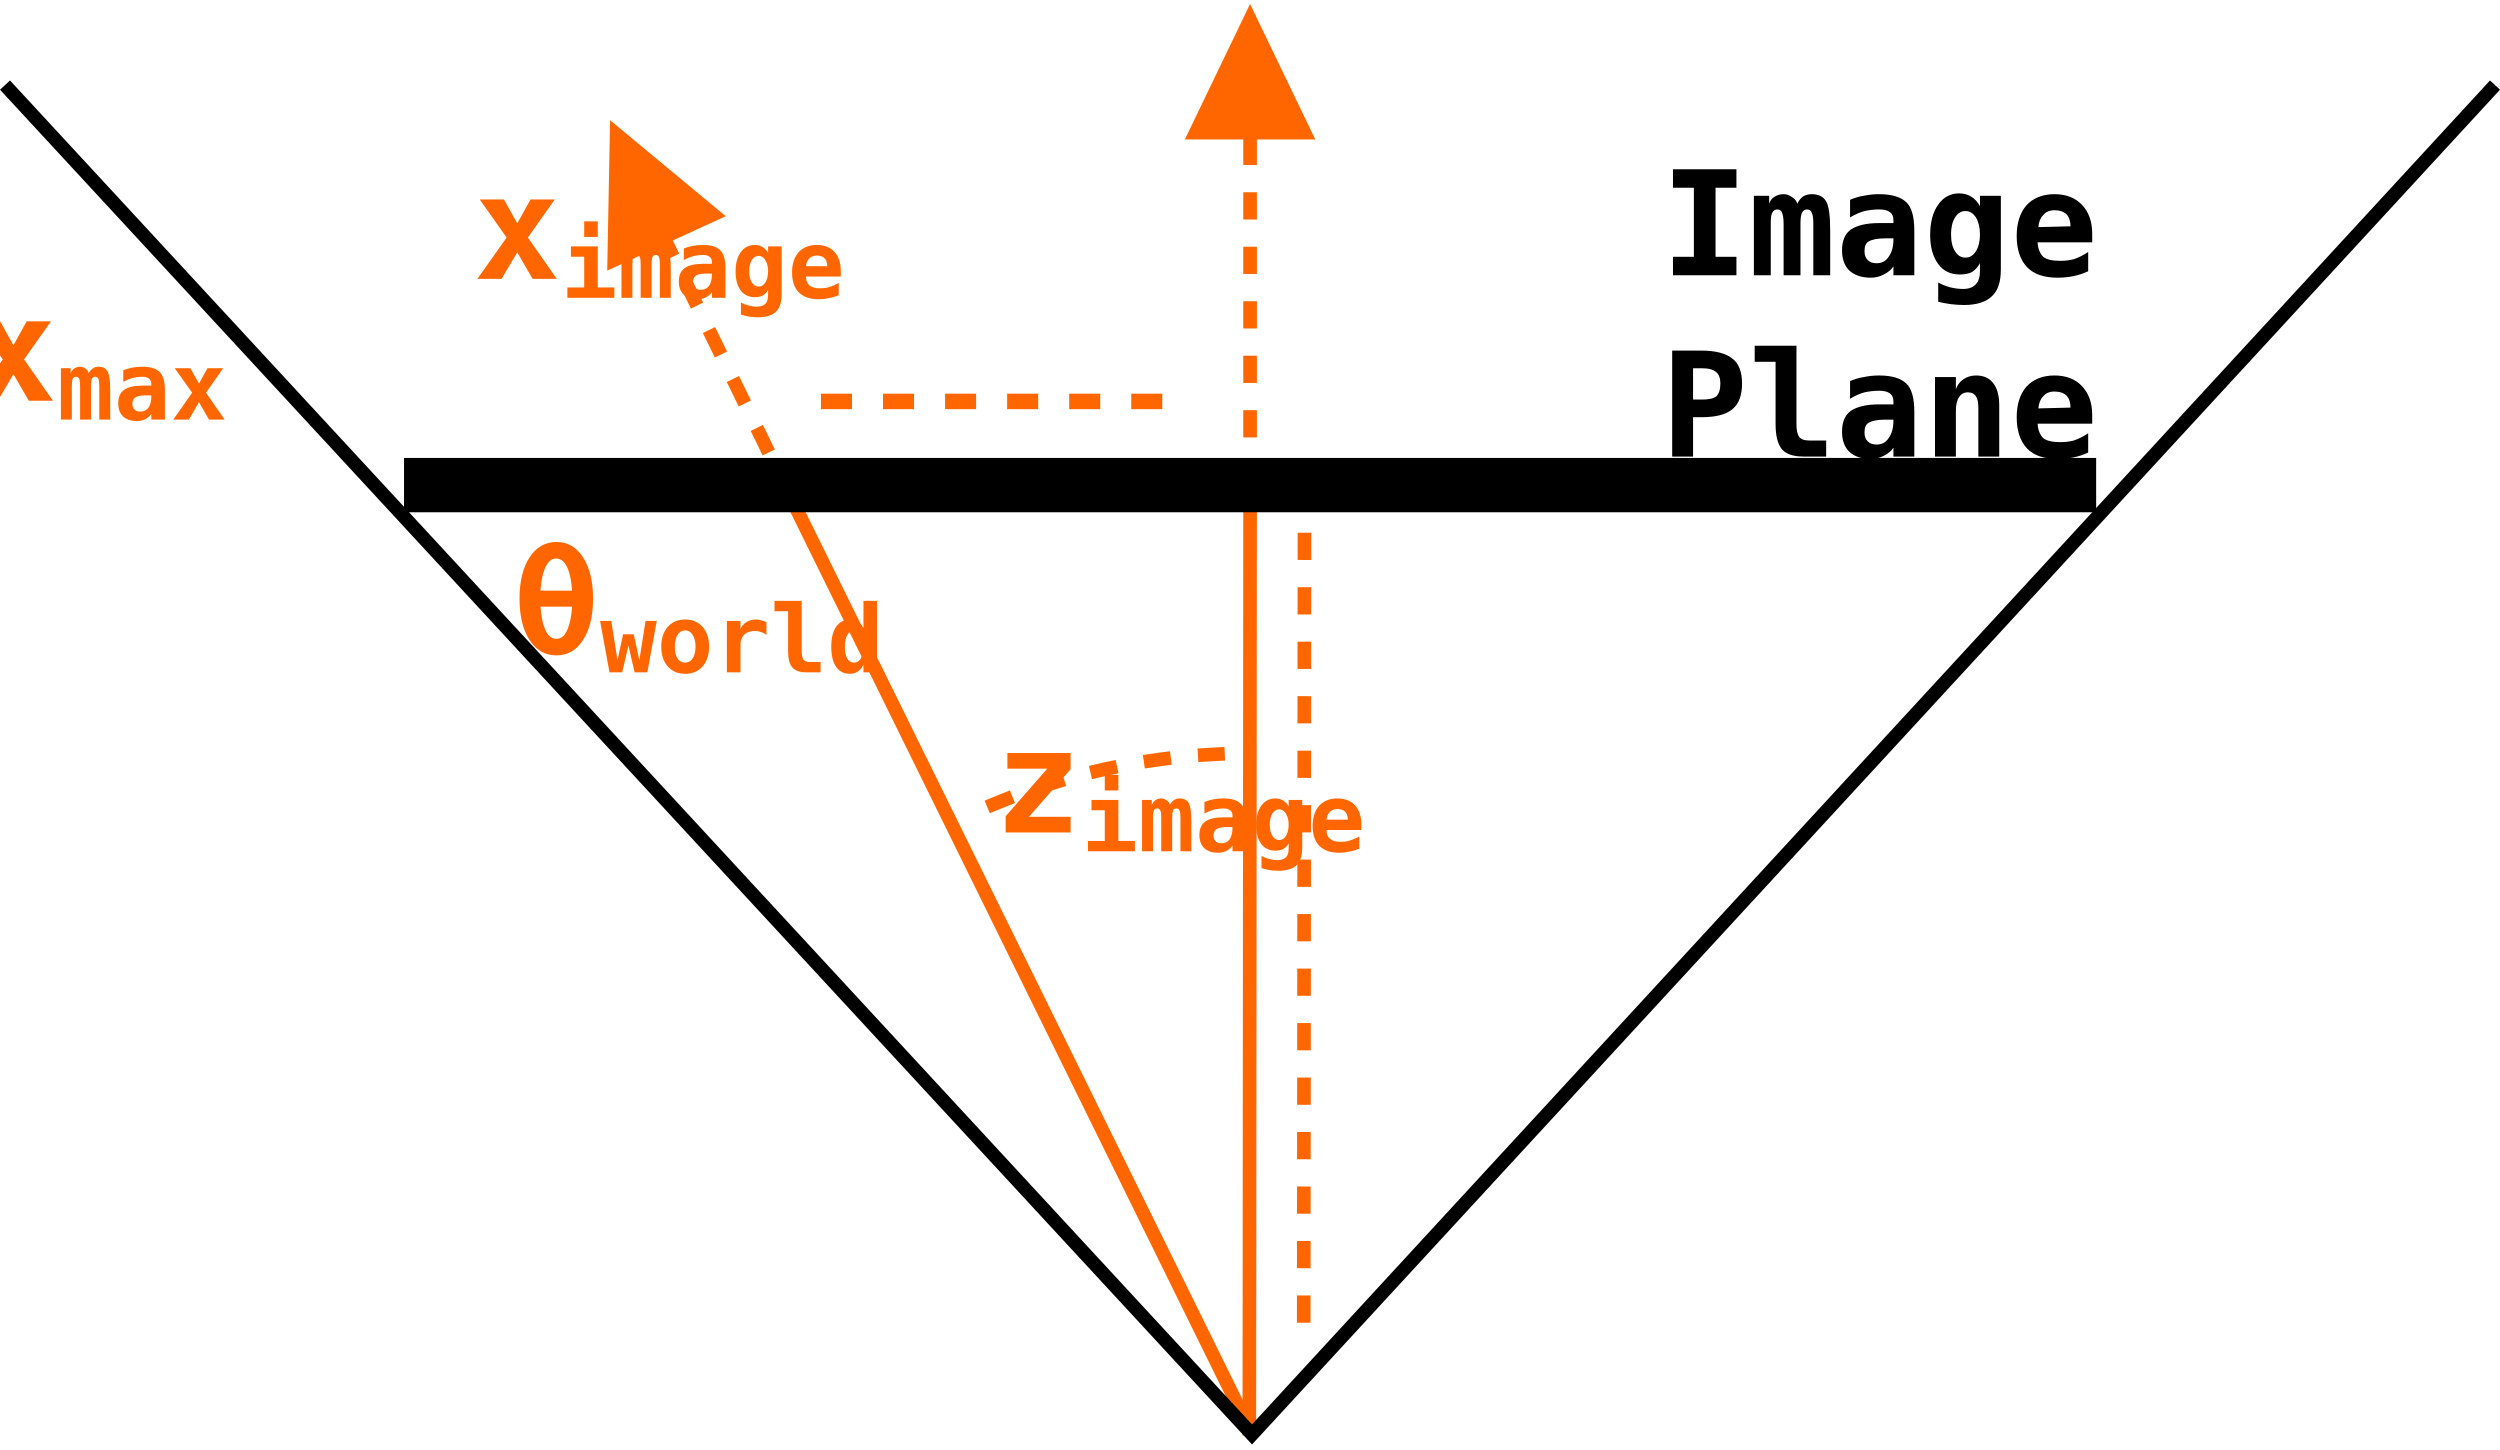
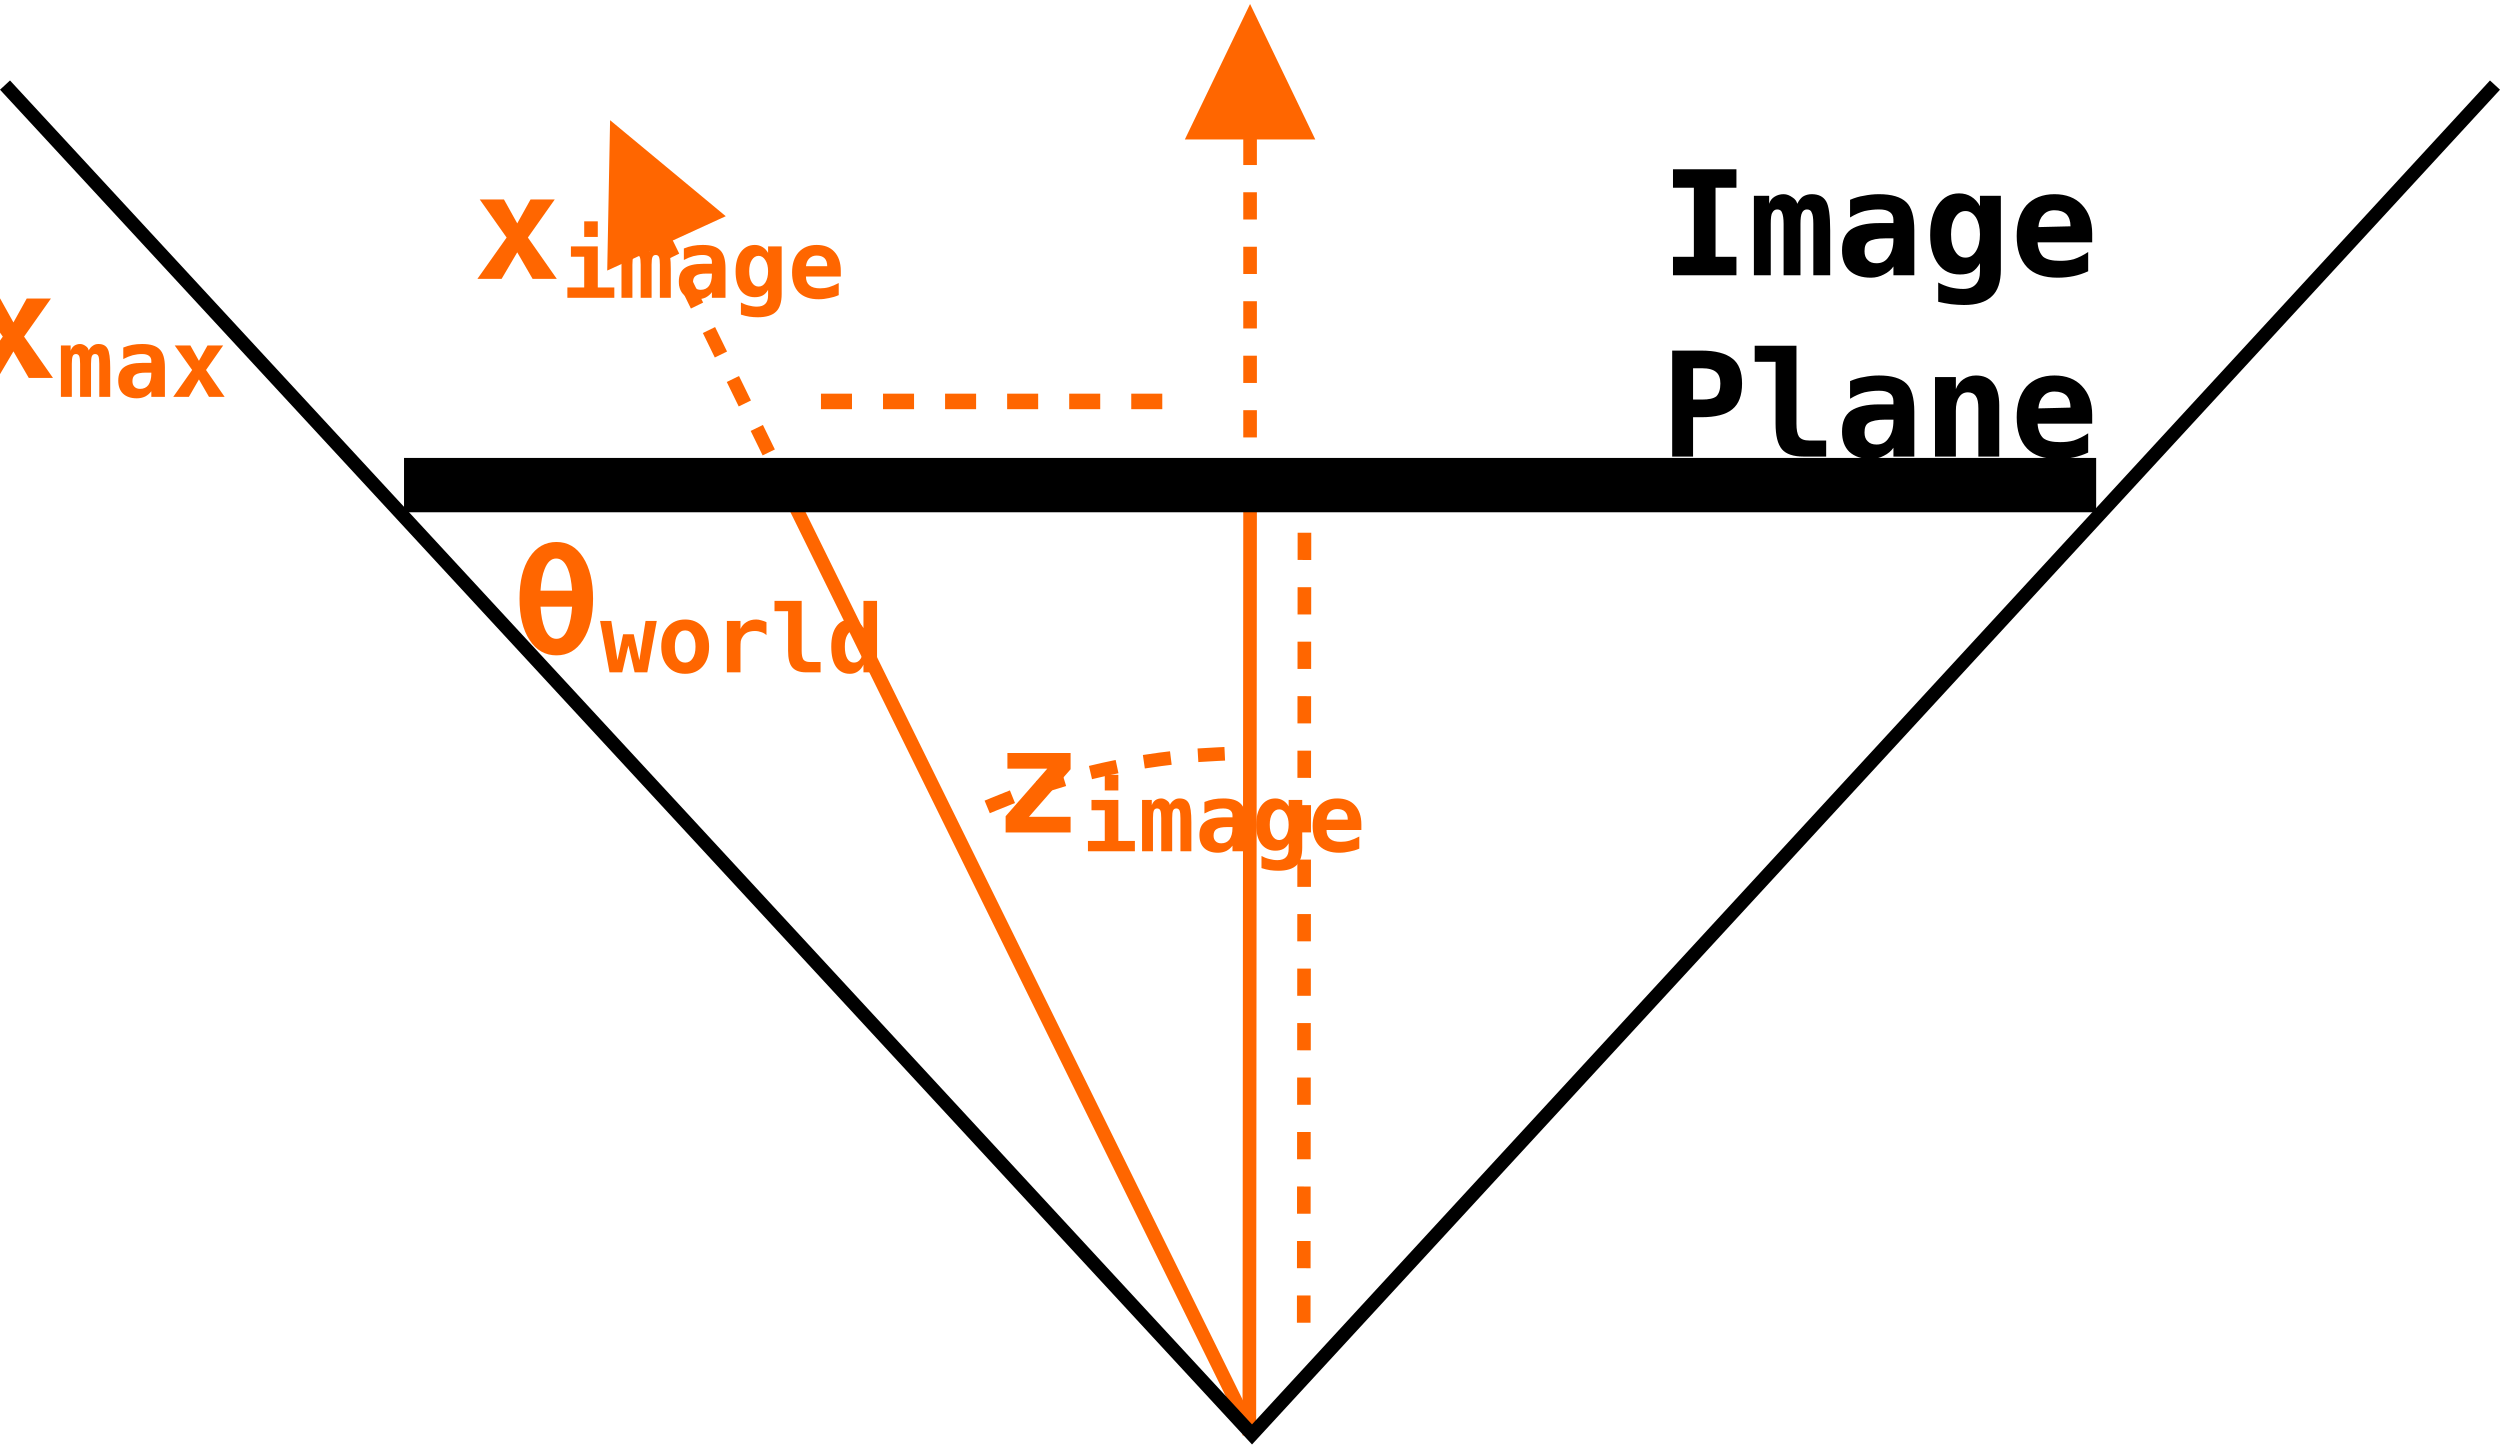
<svg xmlns="http://www.w3.org/2000/svg" width="500" height="290" viewBox="0 0 132.292 76.729">
  <path d="M0 0h132.292v76.729H0z" style="fill:#fff;stroke:none;stroke-width:.666;stroke-dasharray:1.997,1.997;stroke-dashoffset:0" />
  <text xml:space="preserve" x="25.068" y="6.001" stroke-linecap="square" stroke-width="1.058" font-family="Monospace" font-size="2.822" font-weight="700" paint-order="markers stroke fill" style="line-height:normal;-inkscape-font-specification:&quot;Monospace, Bold&quot;;text-align:start;text-decoration-color:#000;white-space:pre;inline-size:8.881;display:inline" transform="translate(19.717 -1.762)scale(2.71976)">
    <tspan x="25.068" y="6.001">Image
</tspan>
    <tspan x="25.068" y="9.529">Plane</tspan>
  </text>
  <text xml:space="preserve" x="53.364" y="14.758" fill="#f60" stroke-linecap="square" stroke-width=".721" font-family="Monospace" font-size="7.675" font-weight="700" paint-order="markers stroke fill" style="line-height:normal;-inkscape-font-specification:&quot;Monospace, Bold&quot;;text-align:center;text-decoration-color:#000" text-anchor="middle">
    <tspan x="53.364" y="14.758" style="stroke-width:.721">x<tspan baseline-shift="sub" font-size="4.989" style="stroke-width:.721">image</tspan>
    </tspan>
  </text>
-   <text xml:space="preserve" x="23.701" y="21.207" fill="#f60" stroke-linecap="square" stroke-width=".721" font-family="Monospace" font-size="7.675" font-weight="700" paint-order="markers stroke fill" style="line-height:normal;-inkscape-font-specification:&quot;Monospace, Bold&quot;;text-align:center;text-decoration-color:#000" text-anchor="middle">
-     <tspan x="23.701" y="21.207" style="stroke-width:.721">x<tspan style="font-size:4.989px;baseline-shift:sub;stroke-width:.721">max</tspan>
+   <text xml:space="preserve" x="23.701" y="20.0" fill="#f60" stroke-linecap="square" stroke-width=".721" font-family="Monospace" font-size="7.675" font-weight="700" paint-order="markers stroke fill" style="line-height:normal;-inkscape-font-specification:&quot;Monospace, Bold&quot;;text-align:center;text-decoration-color:#000" text-anchor="middle">
+     <tspan x="23.701" y="20.0" style="stroke-width:.721">x<tspan style="font-size:4.989px;baseline-shift:sub;stroke-width:.721">max</tspan>
    </tspan>
  </text>
  <path stroke="#f60" stroke-dasharray="0.265, 0.794" stroke-linecap="square" stroke-width=".721" d="M43.853 21.242H63.23" paint-order="markers stroke fill" style="stroke-width:.821;stroke-dasharray:.821,2.463;stroke-dashoffset:0" />
  <text xml:space="preserve" x="55.438" y="34.584" fill="#f60" stroke-dasharray="0.265, 0.794" stroke-linecap="square" stroke-width=".721" font-family="Monospace" font-size="7.675" font-weight="700" paint-order="markers stroke fill" style="line-height:normal;-inkscape-font-specification:&quot;Monospace, Bold&quot;;text-align:center;text-decoration-color:#000" text-anchor="middle">
    <tspan x="55.438" y="34.584" style="stroke-width:.721">θ<tspan style="font-size:4.989px;baseline-shift:sub;stroke-width:.721">world</tspan>
    </tspan>
  </text>
  <path fill="none" stroke="#f60" stroke-linecap="square" stroke-width=".721" d="M66.15 25.67V7.08" paint-order="markers stroke fill" style="stroke-dasharray:.721,2.162;stroke-dashoffset:0" />
  <path fill="none" stroke="#f60" stroke-linecap="square" stroke-width=".721" d="m66.111 75.6.04-49.93" paint-order="markers stroke fill" />
  <path stroke="#f60" stroke-linecap="square" stroke-width=".721" d="M41.626 25.878 66.11 75.6" paint-order="markers stroke fill" />
  <path stroke="#f60" stroke-linecap="square" stroke-width=".721" d="m35.144 12.607 6.482 13.271" paint-order="markers stroke fill" style="stroke-dasharray:.721,2.162;stroke-dashoffset:0" />
  <path fill="#f60" stroke="#f60" stroke-linecap="square" stroke-width=".598" d="m32.44 13.847.131-6.86 5.277 4.38zm30.734-6.766L66.149.899l2.976 6.182Z" paint-order="markers stroke fill" />
  <path fill="none" stroke="#f60" stroke-dasharray="0.265, 0.794" stroke-linecap="square" stroke-width=".721" d="M52.572 42.562a35.4 35.4 0 0 1 11.878-2.657" paint-order="markers stroke fill" style="stroke-dasharray:.721,2.162;stroke-dashoffset:0" />
  <path fill="none" stroke="#f60" stroke-dasharray="0.265, 0.794" stroke-linecap="square" stroke-width=".721" d="m69.027 28.55-.038 41.191" paint-order="markers stroke fill" style="stroke-dasharray:.721,2.162;stroke-dashoffset:0" />
  <text xml:space="preserve" x="80.911" y="44.049" fill="#f60" stroke-dasharray="0.265, 0.794" stroke-linecap="square" stroke-width=".721" font-family="Monospace" font-size="7.675" font-weight="700" paint-order="markers stroke fill" style="line-height:normal;-inkscape-font-specification:&quot;Monospace, Bold&quot;;text-align:center;text-decoration-color:#000" text-anchor="middle">
    <tspan x="80.911" y="44.049" style="stroke-width:.721">z<tspan style="font-size:4.989px;baseline-shift:sub;stroke-width:.721">image</tspan>
    </tspan>
  </text>
  <path d="m.265 4.502 65.987 71.404 65.775-71.404" style="fill:none;stroke:#000;stroke-width:.721" />
  <path fill="none" stroke="#000" stroke-linecap="square" stroke-linejoin="bevel" stroke-width="2.877" d="M22.818 25.67h86.665" paint-order="markers stroke fill" />
</svg>
